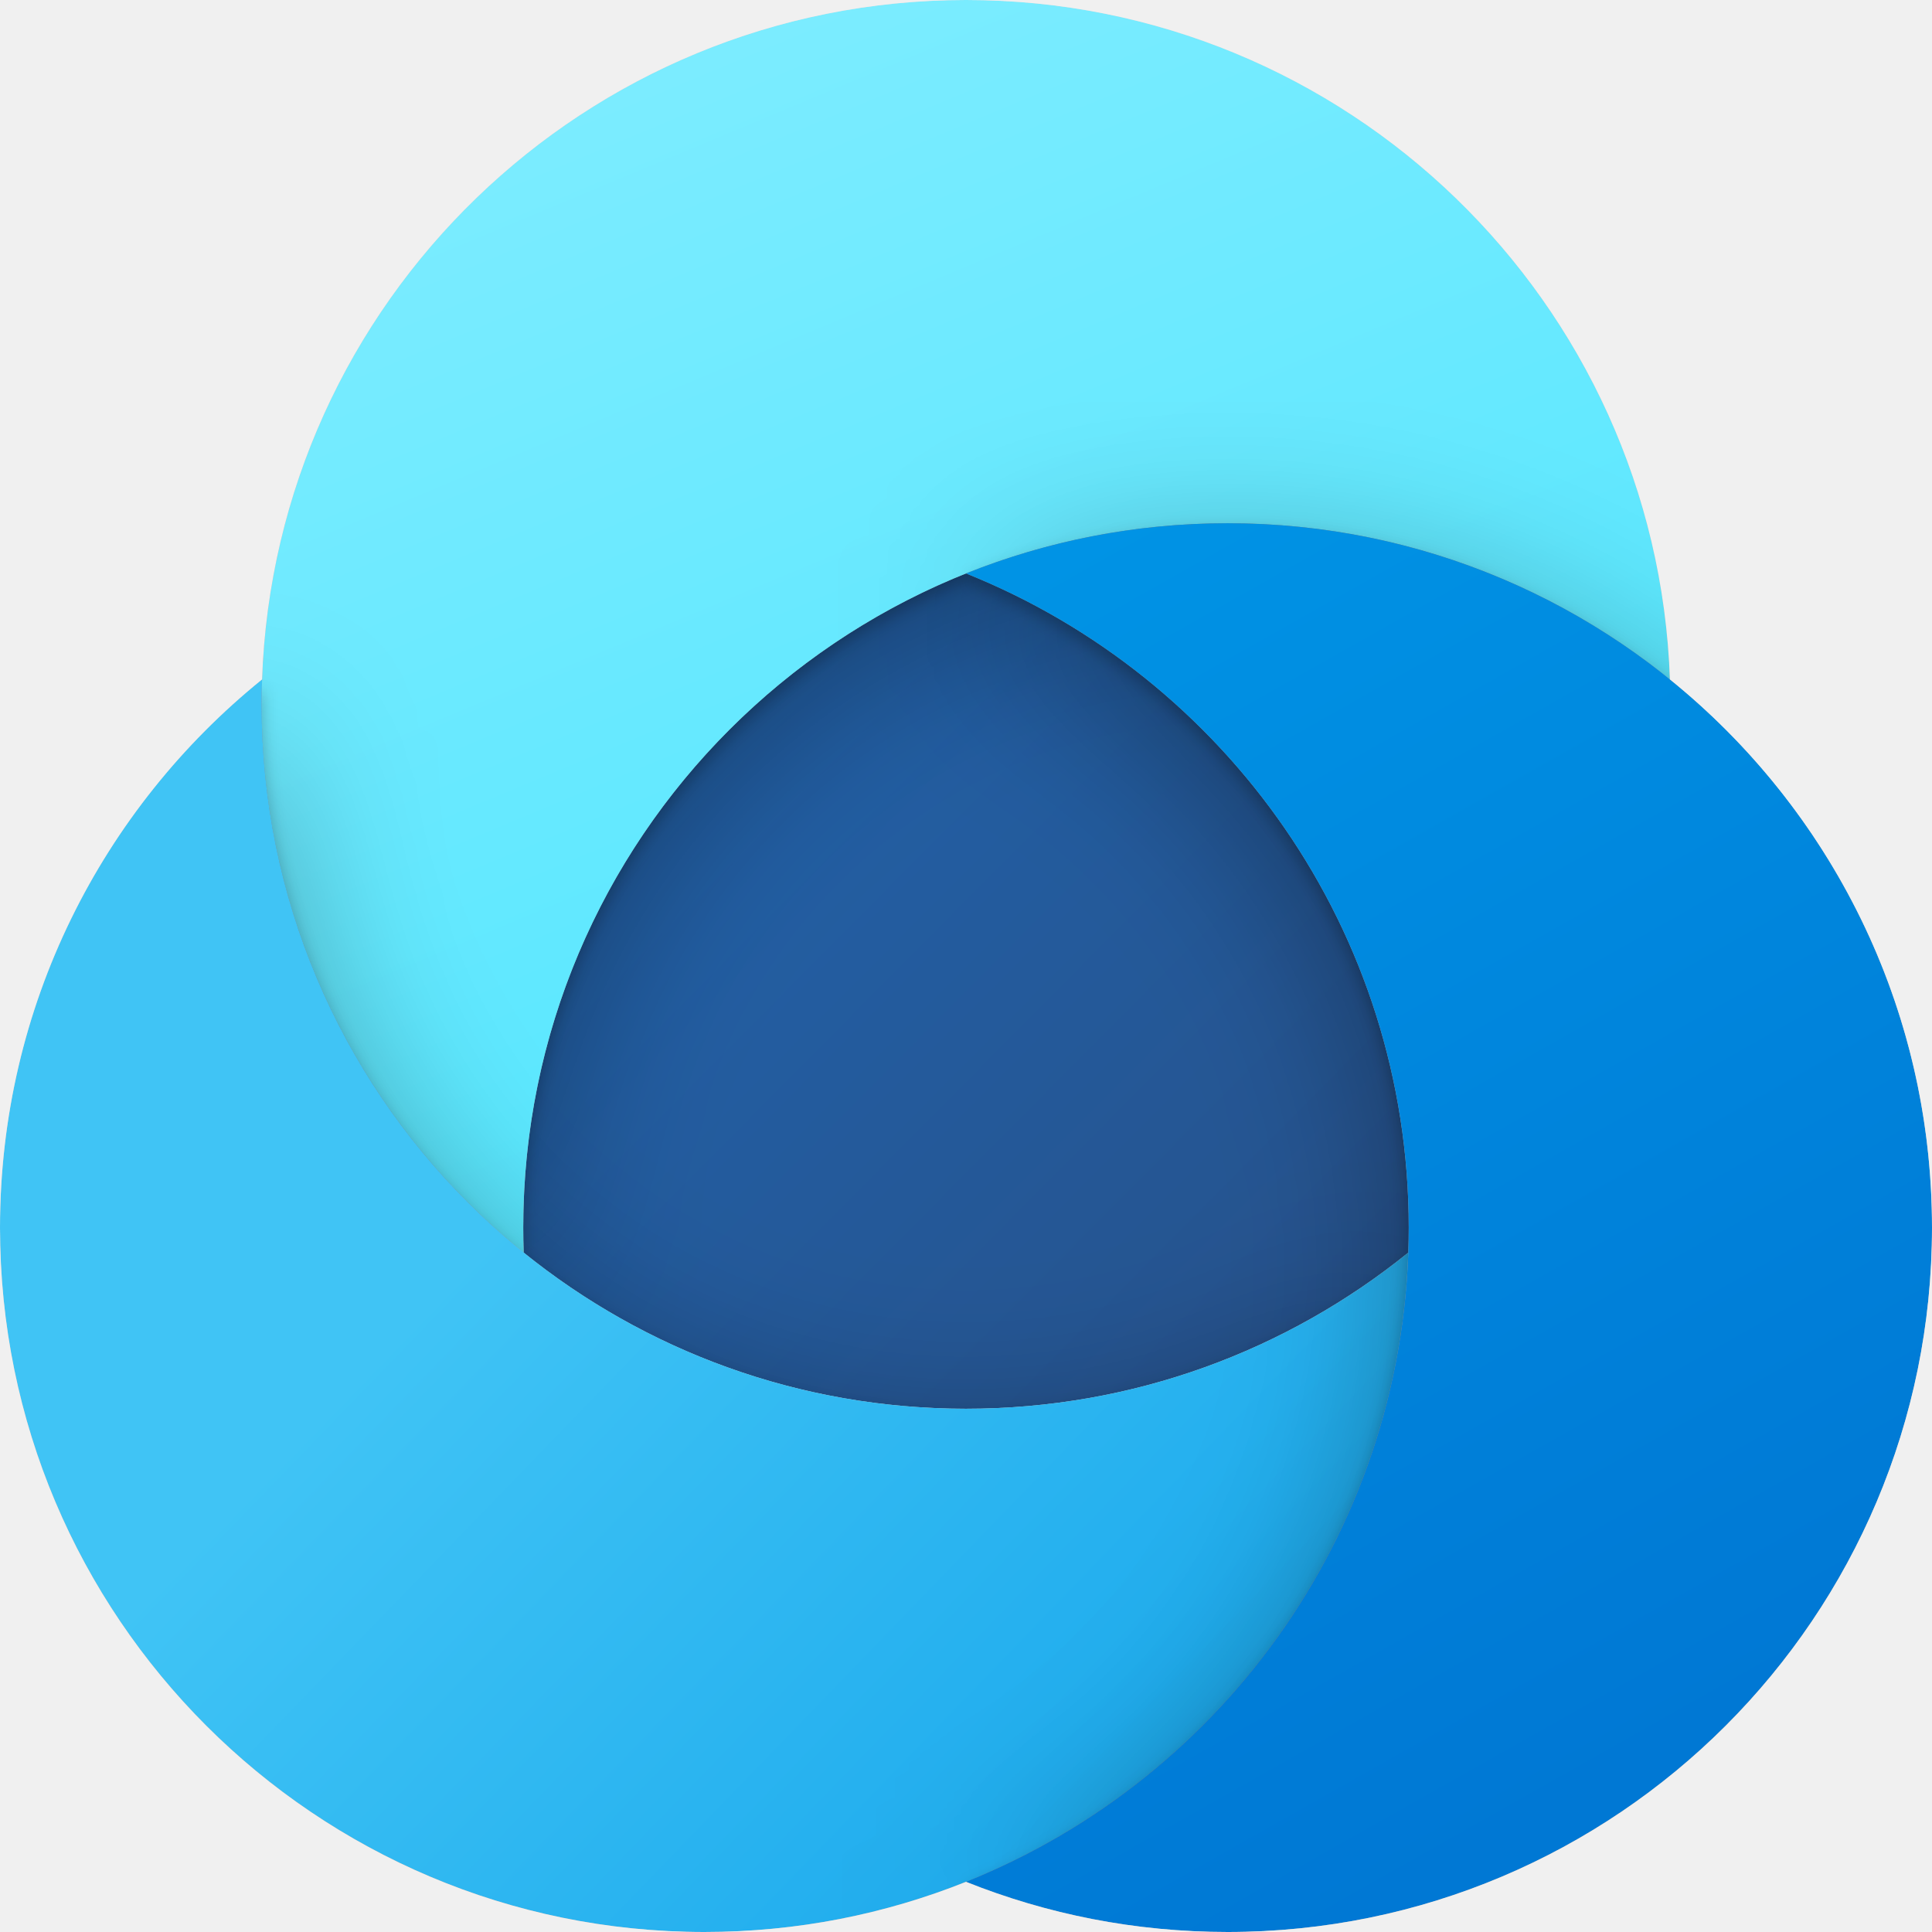
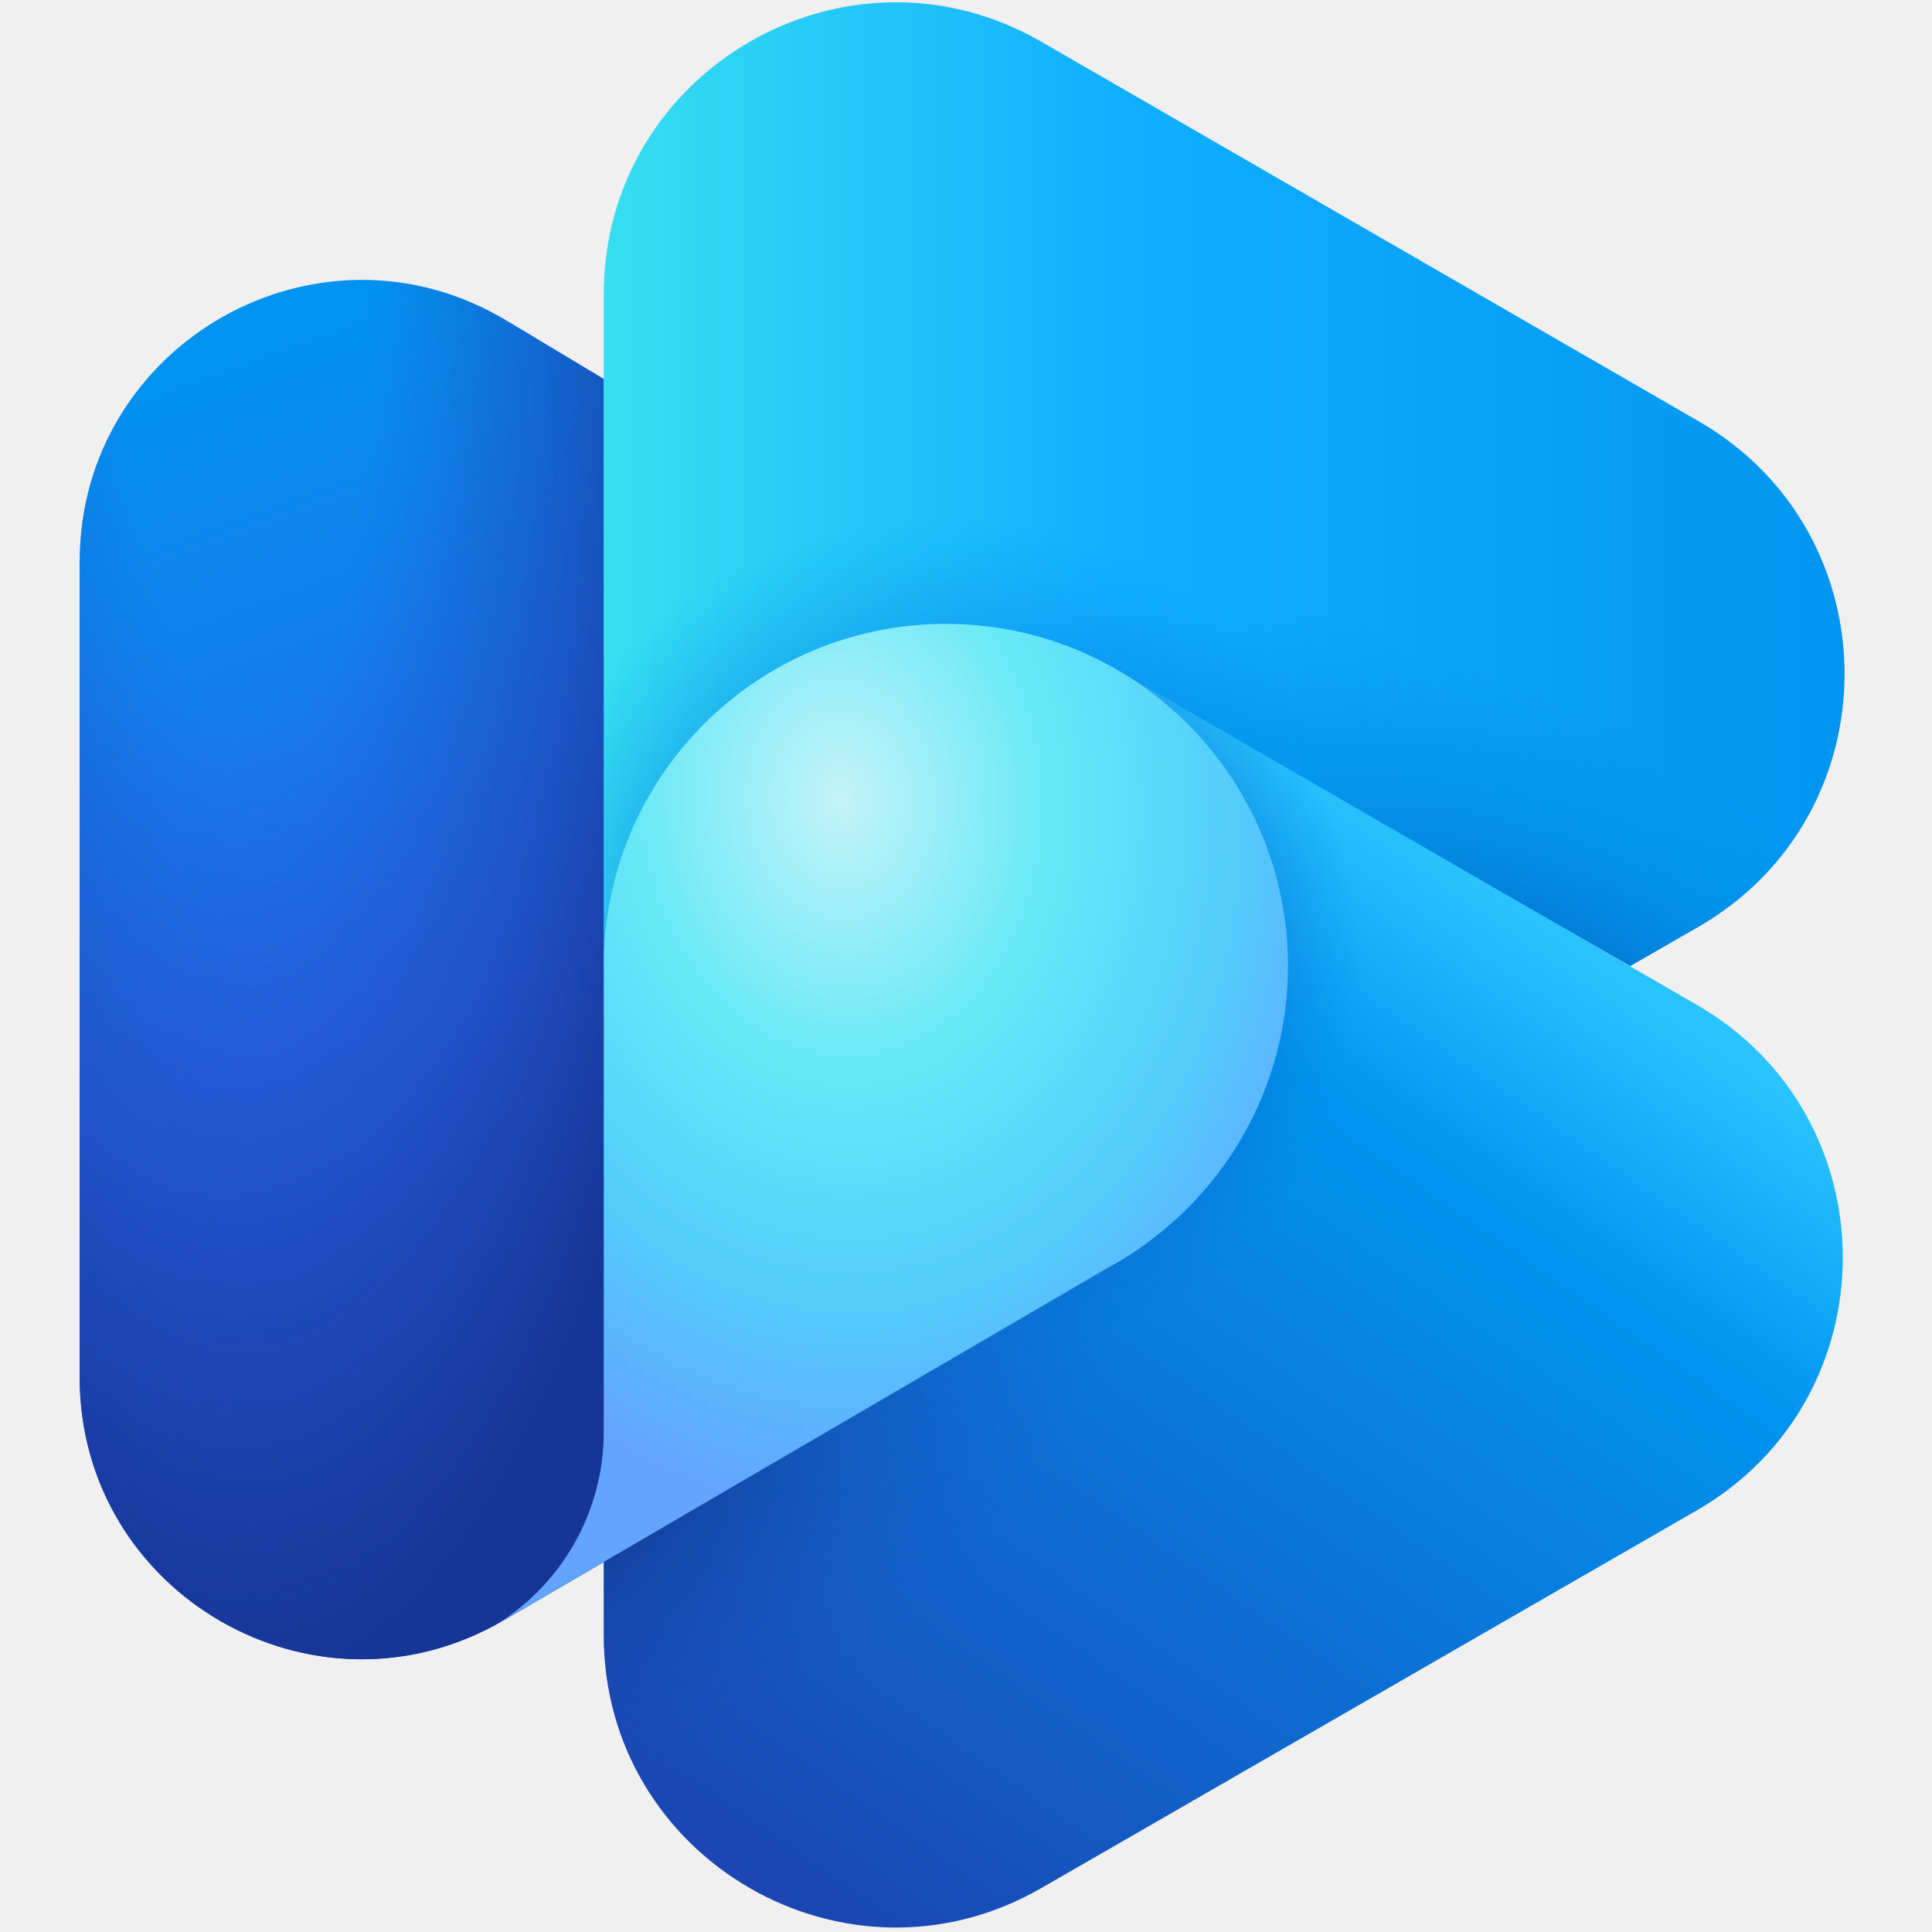
<svg xmlns="http://www.w3.org/2000/svg" width="96" height="96" viewBox="0 0 96 96" fill="none">
-   <g clip-path="url(#clip0)">
-     <mask id="mask0" mask-type="alpha" maskUnits="userSpaceOnUse" x="0" y="0" width="96" height="96">
-       <path fill-rule="evenodd" clip-rule="evenodd" d="M48 93.506C43.981 95.115 39.594 96 35 96C15.67 96 0 80.33 0 61C0 49.995 5.079 40.176 13.022 33.76C13.675 15.004 29.085 0 48 0C66.915 0 82.325 15.004 82.978 33.76C90.921 40.176 96 49.995 96 61C96 80.33 80.33 96 61 96C56.406 96 52.019 95.115 48 93.506Z" fill="url(#paint0_linear)" />
-     </mask>
-     <g mask="url(#mask0)">
-       <path fill-rule="evenodd" clip-rule="evenodd" d="M48 28.494C60.893 33.655 70 46.264 70 61C70 61.415 69.993 61.829 69.978 62.24C63.971 67.094 56.325 70 48 70C39.675 70 32.029 67.094 26.022 62.24C26.007 61.829 26 61.415 26 61C26 46.264 35.107 33.655 48 28.494Z" fill="url(#paint1_linear)" />
-       <g filter="url(#filter0_f)">
-         <path d="M82.978 35.76C76.971 30.906 69.325 28 61 28C41.67 28 26 43.67 26 63C26 63.415 26.007 63.829 26.022 64.24C18.079 57.824 13 48.005 13 37C13 17.67 28.67 2 48 2C66.915 2 82.325 17.004 82.978 35.76Z" fill="black" fill-opacity="0.32" />
-       </g>
-       <g filter="url(#filter1_f)">
-         <path d="M82.978 34.14C76.971 29.286 69.325 26.38 61 26.38C41.67 26.38 26 42.05 26 61.38C26 61.795 26.007 62.209 26.022 62.62C18.079 56.204 13 46.385 13 35.38C13 16.05 28.67 0.38 48 0.38C66.915 0.38 82.325 15.384 82.978 34.14Z" fill="black" fill-opacity="0.24" />
-       </g>
-       <path fill-rule="evenodd" clip-rule="evenodd" d="M82.978 33.76C76.971 28.906 69.325 26 61 26C41.67 26 26 41.67 26 61C26 61.415 26.007 61.829 26.022 62.24C18.079 55.824 13 46.005 13 35C13 15.67 28.67 0 48 0C66.915 0 82.325 15.004 82.978 33.76Z" fill="url(#paint2_linear)" />
-       <g filter="url(#filter2_f)">
-         <path d="M69.978 64.24C63.971 69.094 56.325 72 48 72C28.67 72 13 56.33 13 37C13 36.585 13.007 36.172 13.022 35.76C5.079 42.176 0 51.995 0 63C0 82.33 15.67 98 35 98C53.915 98 69.325 82.996 69.978 64.24Z" fill="black" fill-opacity="0.32" />
-       </g>
-       <g filter="url(#filter3_f)">
-         <path d="M69.978 62.62C63.971 67.474 56.325 70.38 48 70.38C28.67 70.38 13 54.71 13 35.38C13 34.965 13.007 34.552 13.022 34.14C5.079 40.556 0 50.375 0 61.38C0 80.71 15.67 96.38 35 96.38C53.915 96.38 69.325 81.376 69.978 62.62Z" fill="black" fill-opacity="0.24" />
-       </g>
-       <path fill-rule="evenodd" clip-rule="evenodd" d="M69.978 62.24C63.971 67.094 56.325 70 48 70C28.67 70 13 54.33 13 35C13 34.585 13.007 34.171 13.022 33.76C5.079 40.176 0 49.995 0 61C0 80.33 15.67 96 35 96C53.915 96 69.325 80.996 69.978 62.24Z" fill="url(#paint3_linear)" />
-       <g filter="url(#filter4_f)">
-         <path d="M48 95.506C60.893 90.345 70 77.736 70 63C70 48.264 60.893 35.655 48 30.494C52.019 28.885 56.406 28 61 28C80.33 28 96 43.67 96 63C96 82.33 80.33 98 61 98C56.406 98 52.019 97.115 48 95.506Z" fill="black" fill-opacity="0.32" />
-       </g>
-       <g filter="url(#filter5_f)">
-         <path d="M48 93.886C60.893 88.725 70 76.116 70 61.38C70 46.644 60.893 34.035 48 28.874C52.019 27.265 56.406 26.38 61 26.38C80.33 26.38 96 42.05 96 61.38C96 80.71 80.33 96.38 61 96.38C56.406 96.38 52.019 95.495 48 93.886Z" fill="black" fill-opacity="0.24" />
-       </g>
-       <path fill-rule="evenodd" clip-rule="evenodd" d="M48 93.506C60.893 88.345 70 75.736 70 61C70 46.264 60.893 33.655 48 28.494C52.019 26.885 56.406 26 61 26C80.33 26 96 41.67 96 61C96 80.33 80.33 96 61 96C56.406 96 52.019 95.115 48 93.506Z" fill="url(#paint4_linear)" />
-     </g>
-   </g>
+   <path d="M30.029 47.748C30.04 61.016 44.467 69.246 55.893 62.503L25.011 80.52C15.678 85.965 3.957 79.233 3.957 68.427L3.957 27.93C3.957 17.046 15.831 10.325 25.162 15.926L30.005 18.834L30.029 47.748Z" fill="url(#paint0_linear_4303_1230)" />
+   <path d="M30.029 47.748C30.04 61.016 44.467 69.246 55.893 62.503L25.011 80.52C15.678 85.965 3.957 79.233 3.957 68.427L3.957 27.93C3.957 17.046 15.831 10.325 25.162 15.926L30.005 18.834L30.029 47.748Z" fill="url(#paint1_radial_4303_1230)" />
+   <path d="M55.706 33.528C44.255 26.977 30 35.245 30 48.437V14.634C30 3.472 42.083 -3.504 51.75 2.077L84.405 20.931C94.084 26.519 94.069 40.494 84.378 46.061L81.003 48L55.706 33.528Z" fill="url(#paint2_linear_4303_1230)" />
+   <path d="M55.706 33.528C44.255 26.977 30 35.245 30 48.437V14.634C30 3.472 42.083 -3.504 51.75 2.077L84.405 20.931C94.084 26.519 94.069 40.494 84.378 46.061L81.003 48L55.706 33.528Z" fill="url(#paint3_radial_4303_1230)" />
+   <path d="M55.706 33.528C44.255 26.977 30 35.245 30 48.437V14.634C30 3.472 42.083 -3.504 51.75 2.077L84.405 20.931C94.084 26.519 94.069 40.494 84.378 46.061L81.003 48L55.706 33.528Z" fill="url(#paint4_radial_4303_1230)" />
+   <path d="M55.361 62.82C66.732 56.194 66.701 39.755 55.305 33.172L84.32 49.933C93.989 55.518 93.982 69.476 84.308 75.052L51.74 93.82C42.073 99.391 30 92.414 30 81.257V77.598L55.361 62.82Z" fill="url(#paint5_linear_4303_1230)" />
+   <path d="M55.361 62.82C66.732 56.194 66.701 39.755 55.305 33.172L84.32 49.933C93.989 55.518 93.982 69.476 84.308 75.052L51.74 93.82C42.073 99.391 30 92.414 30 81.257V77.598L55.361 62.82Z" fill="url(#paint6_radial_4303_1230)" fill-opacity="0.5" />
+   <path d="M55.361 62.82C66.732 56.194 66.701 39.755 55.305 33.172L84.32 49.933C93.989 55.518 93.982 69.476 84.308 75.052L51.74 93.82C42.073 99.391 30 92.414 30 81.257V77.598L55.361 62.82Z" fill="url(#paint7_radial_4303_1230)" fill-opacity="0.6" />
+   <path d="M30 48C30 38.611 37.611 31 47 31C56.389 31 64 38.612 64 48.001C64 54.047 60.79 59.638 55.569 62.686L24.392 80.883C27.863 78.871 30 75.162 30 71.15V48Z" fill="url(#paint8_radial_4303_1230)" />
  <defs>
-     <filter id="filter0_f" x="5" y="-6" width="85.978" height="78.24" filterUnits="userSpaceOnUse" color-interpolation-filters="sRGB">
-       <feFlood flood-opacity="0" result="BackgroundImageFix" />
-       <feBlend mode="normal" in="SourceGraphic" in2="BackgroundImageFix" result="shape" />
-       <feGaussianBlur stdDeviation="4" result="effect1_foregroundBlur" />
-     </filter>
-     <filter id="filter1_f" x="12.24" y="-0.38" width="71.498" height="63.76" filterUnits="userSpaceOnUse" color-interpolation-filters="sRGB">
-       <feFlood flood-opacity="0" result="BackgroundImageFix" />
-       <feBlend mode="normal" in="SourceGraphic" in2="BackgroundImageFix" result="shape" />
-       <feGaussianBlur stdDeviation="0.38" result="effect1_foregroundBlur" />
-     </filter>
-     <filter id="filter2_f" x="-8" y="27.76" width="85.978" height="78.24" filterUnits="userSpaceOnUse" color-interpolation-filters="sRGB">
-       <feFlood flood-opacity="0" result="BackgroundImageFix" />
-       <feBlend mode="normal" in="SourceGraphic" in2="BackgroundImageFix" result="shape" />
-       <feGaussianBlur stdDeviation="4" result="effect1_foregroundBlur" />
-     </filter>
-     <filter id="filter3_f" x="-0.76" y="33.38" width="71.498" height="63.76" filterUnits="userSpaceOnUse" color-interpolation-filters="sRGB">
-       <feFlood flood-opacity="0" result="BackgroundImageFix" />
-       <feBlend mode="normal" in="SourceGraphic" in2="BackgroundImageFix" result="shape" />
-       <feGaussianBlur stdDeviation="0.38" result="effect1_foregroundBlur" />
-     </filter>
-     <filter id="filter4_f" x="40" y="20" width="64" height="86" filterUnits="userSpaceOnUse" color-interpolation-filters="sRGB">
-       <feFlood flood-opacity="0" result="BackgroundImageFix" />
-       <feBlend mode="normal" in="SourceGraphic" in2="BackgroundImageFix" result="shape" />
-       <feGaussianBlur stdDeviation="4" result="effect1_foregroundBlur" />
-     </filter>
-     <filter id="filter5_f" x="47.24" y="25.62" width="49.52" height="71.52" filterUnits="userSpaceOnUse" color-interpolation-filters="sRGB">
-       <feFlood flood-opacity="0" result="BackgroundImageFix" />
-       <feBlend mode="normal" in="SourceGraphic" in2="BackgroundImageFix" result="shape" />
-       <feGaussianBlur stdDeviation="0.38" result="effect1_foregroundBlur" />
-     </filter>
-     <linearGradient id="paint0_linear" x1="31" y1="54.5" x2="88.165" y2="109.795" gradientUnits="userSpaceOnUse">
-       <stop stop-color="#40C4F5" />
-       <stop offset="1" stop-color="#0095E6" />
+     <linearGradient id="paint0_linear_4303_1230" x1="29.925" y1="76.562" x2="8.496" y2="17.325" gradientUnits="userSpaceOnUse">
+       <stop stop-color="#1B44B1" />
+       <stop offset="0.442" stop-color="#2764E7" />
+       <stop offset="1" stop-color="#0094F0" />
    </linearGradient>
-     <linearGradient id="paint1_linear" x1="26" y1="28.494" x2="68.92" y2="71.088" gradientUnits="userSpaceOnUse">
-       <stop stop-color="#2064AE" />
-       <stop offset="1" stop-color="#27518A" />
+     <radialGradient id="paint1_radial_4303_1230" cx="0" cy="0" r="1" gradientUnits="userSpaceOnUse" gradientTransform="translate(12.4456 20.7805) rotate(90) scale(62.1988 23.1671)">
+       <stop offset="0.251" stop-color="#2052CB" stop-opacity="0" />
+       <stop offset="1" stop-color="#163697" />
+     </radialGradient>
+     <linearGradient id="paint2_linear_4303_1230" x1="30" y1="22.617" x2="93.239" y2="22.617" gradientUnits="userSpaceOnUse">
+       <stop stop-color="#36DFF1" />
+       <stop offset="0.404" stop-color="#0FAFFF" />
+       <stop offset="1" stop-color="#0094F0" />
    </linearGradient>
-     <linearGradient id="paint2_linear" x1="24.938" y1="5.533" x2="49.648" y2="64.633" gradientUnits="userSpaceOnUse">
-       <stop stop-color="#7CECFF" />
-       <stop offset="1" stop-color="#50E6FF" />
+     <radialGradient id="paint3_radial_4303_1230" cx="0" cy="0" r="1" gradientUnits="userSpaceOnUse" gradientTransform="translate(77.3977 50.1313) rotate(-150.009) scale(33.6928 13.8605)">
+       <stop stop-color="#0067BF" />
+       <stop offset="1" stop-color="#0094F0" stop-opacity="0" />
+     </radialGradient>
+     <radialGradient id="paint4_radial_4303_1230" cx="0" cy="0" r="1" gradientUnits="userSpaceOnUse" gradientTransform="translate(47.0041 47.9237) rotate(-90) scale(22.2737 22.2737)">
+       <stop offset="0.276" stop-color="#2052CB" />
+       <stop offset="1" stop-color="#0094F0" stop-opacity="0" />
+     </radialGradient>
+     <linearGradient id="paint5_linear_4303_1230" x1="41.57" y1="97.295" x2="77.107" y2="46.243" gradientUnits="userSpaceOnUse">
+       <stop stop-color="#1B44B1" />
+       <stop offset="0.79" stop-color="#0094F0" />
+       <stop offset="1" stop-color="#29C3FF" />
    </linearGradient>
-     <linearGradient id="paint3_linear" x1="31" y1="54.5" x2="88.165" y2="109.795" gradientUnits="userSpaceOnUse">
-       <stop stop-color="#40C4F5" />
-       <stop offset="1" stop-color="#0095E6" />
-     </linearGradient>
-     <linearGradient id="paint4_linear" x1="45.5" y1="26" x2="80.5" y2="88" gradientUnits="userSpaceOnUse">
-       <stop stop-color="#0095E6" />
-       <stop offset="1" stop-color="#0078D4" />
-     </linearGradient>
-     <clipPath id="clip0">
-       <rect width="96" height="96" fill="white" />
-     </clipPath>
+     <radialGradient id="paint6_radial_4303_1230" cx="0" cy="0" r="1" gradientUnits="userSpaceOnUse" gradientTransform="translate(29.8372 74.4659) rotate(-30.9639) scale(28.9685 14.6962)">
+       <stop stop-color="#0D1F69" />
+       <stop offset="1" stop-color="#2052CB" stop-opacity="0" />
+     </radialGradient>
+     <radialGradient id="paint7_radial_4303_1230" cx="0" cy="0" r="1" gradientUnits="userSpaceOnUse" gradientTransform="translate(47.0806 47.9867) rotate(90) scale(20.5585)">
+       <stop offset="0.54" stop-color="#1B44B1" />
+       <stop offset="1" stop-color="#0078D4" stop-opacity="0" />
+     </radialGradient>
+     <radialGradient id="paint8_radial_4303_1230" cx="0" cy="0" r="1" gradientUnits="userSpaceOnUse" gradientTransform="translate(41.7373 39.752) rotate(85.9964) scale(35.2136 27.5791)">
+       <stop stop-color="#C4F3F8" />
+       <stop offset="0.375" stop-color="#67E9F7" />
+       <stop offset="0.712" stop-color="#53CCFB" />
+       <stop offset="1" stop-color="#63A4FF" />
+     </radialGradient>
  </defs>
</svg>
